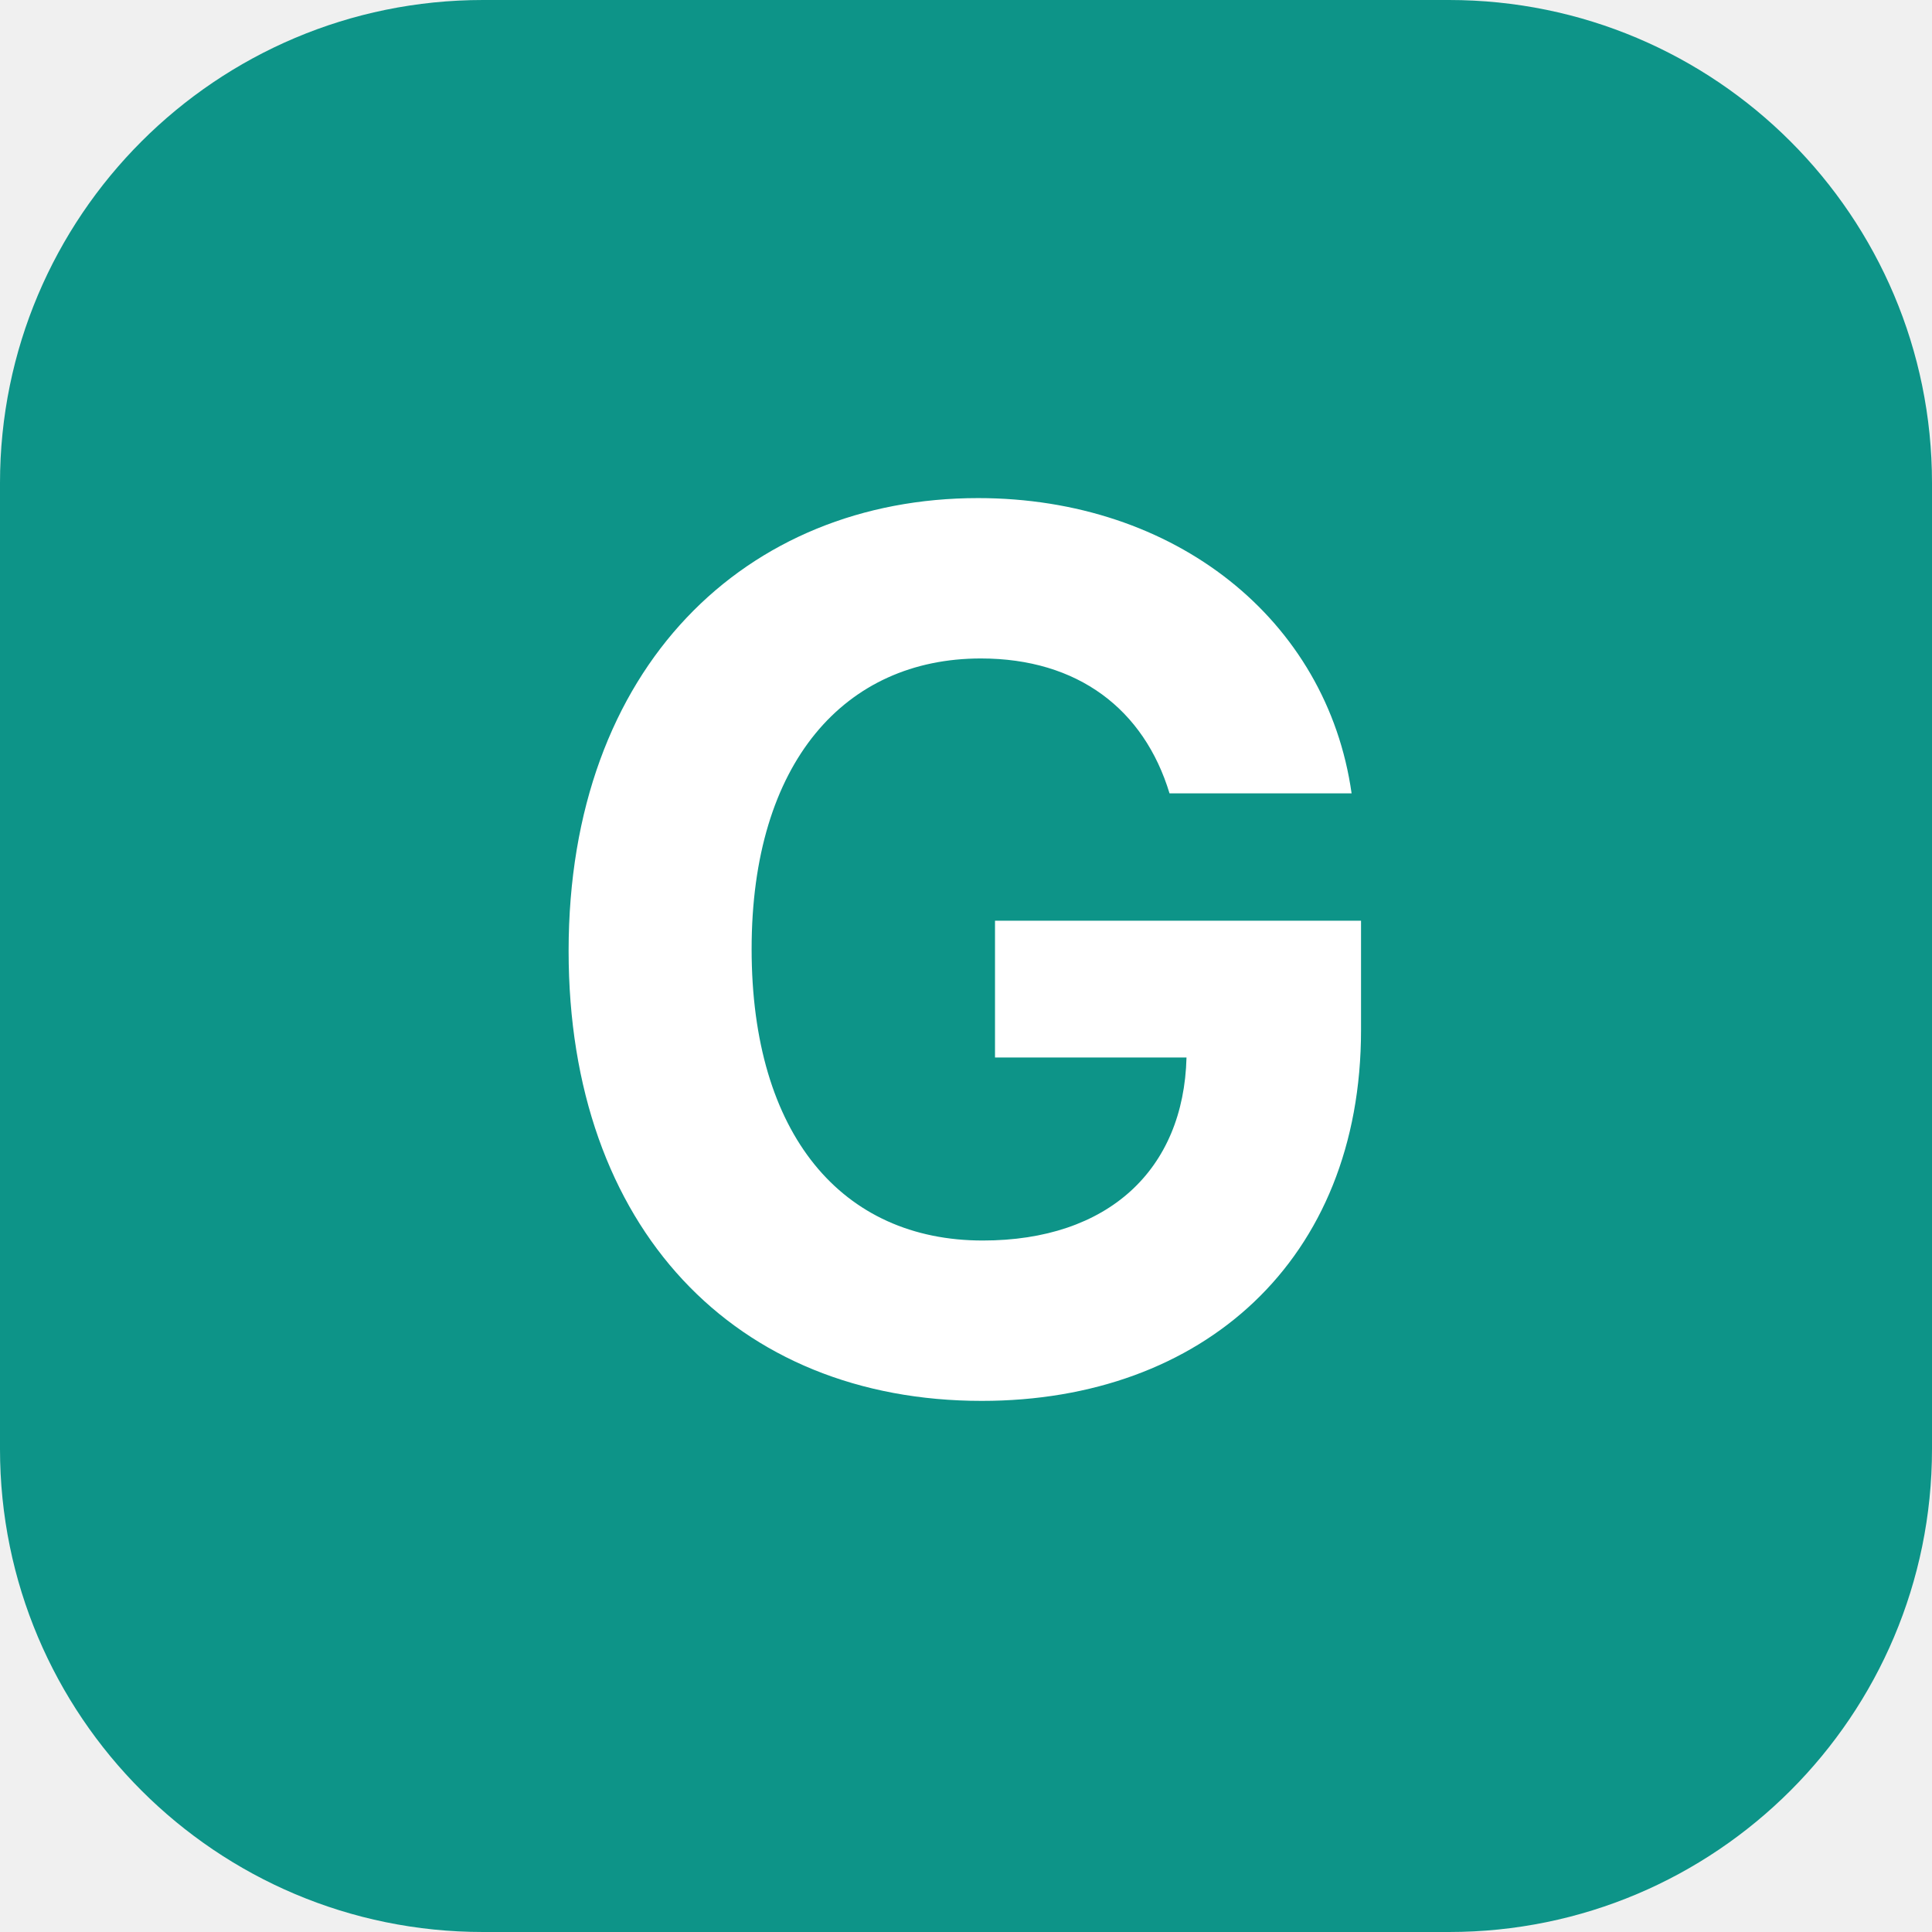
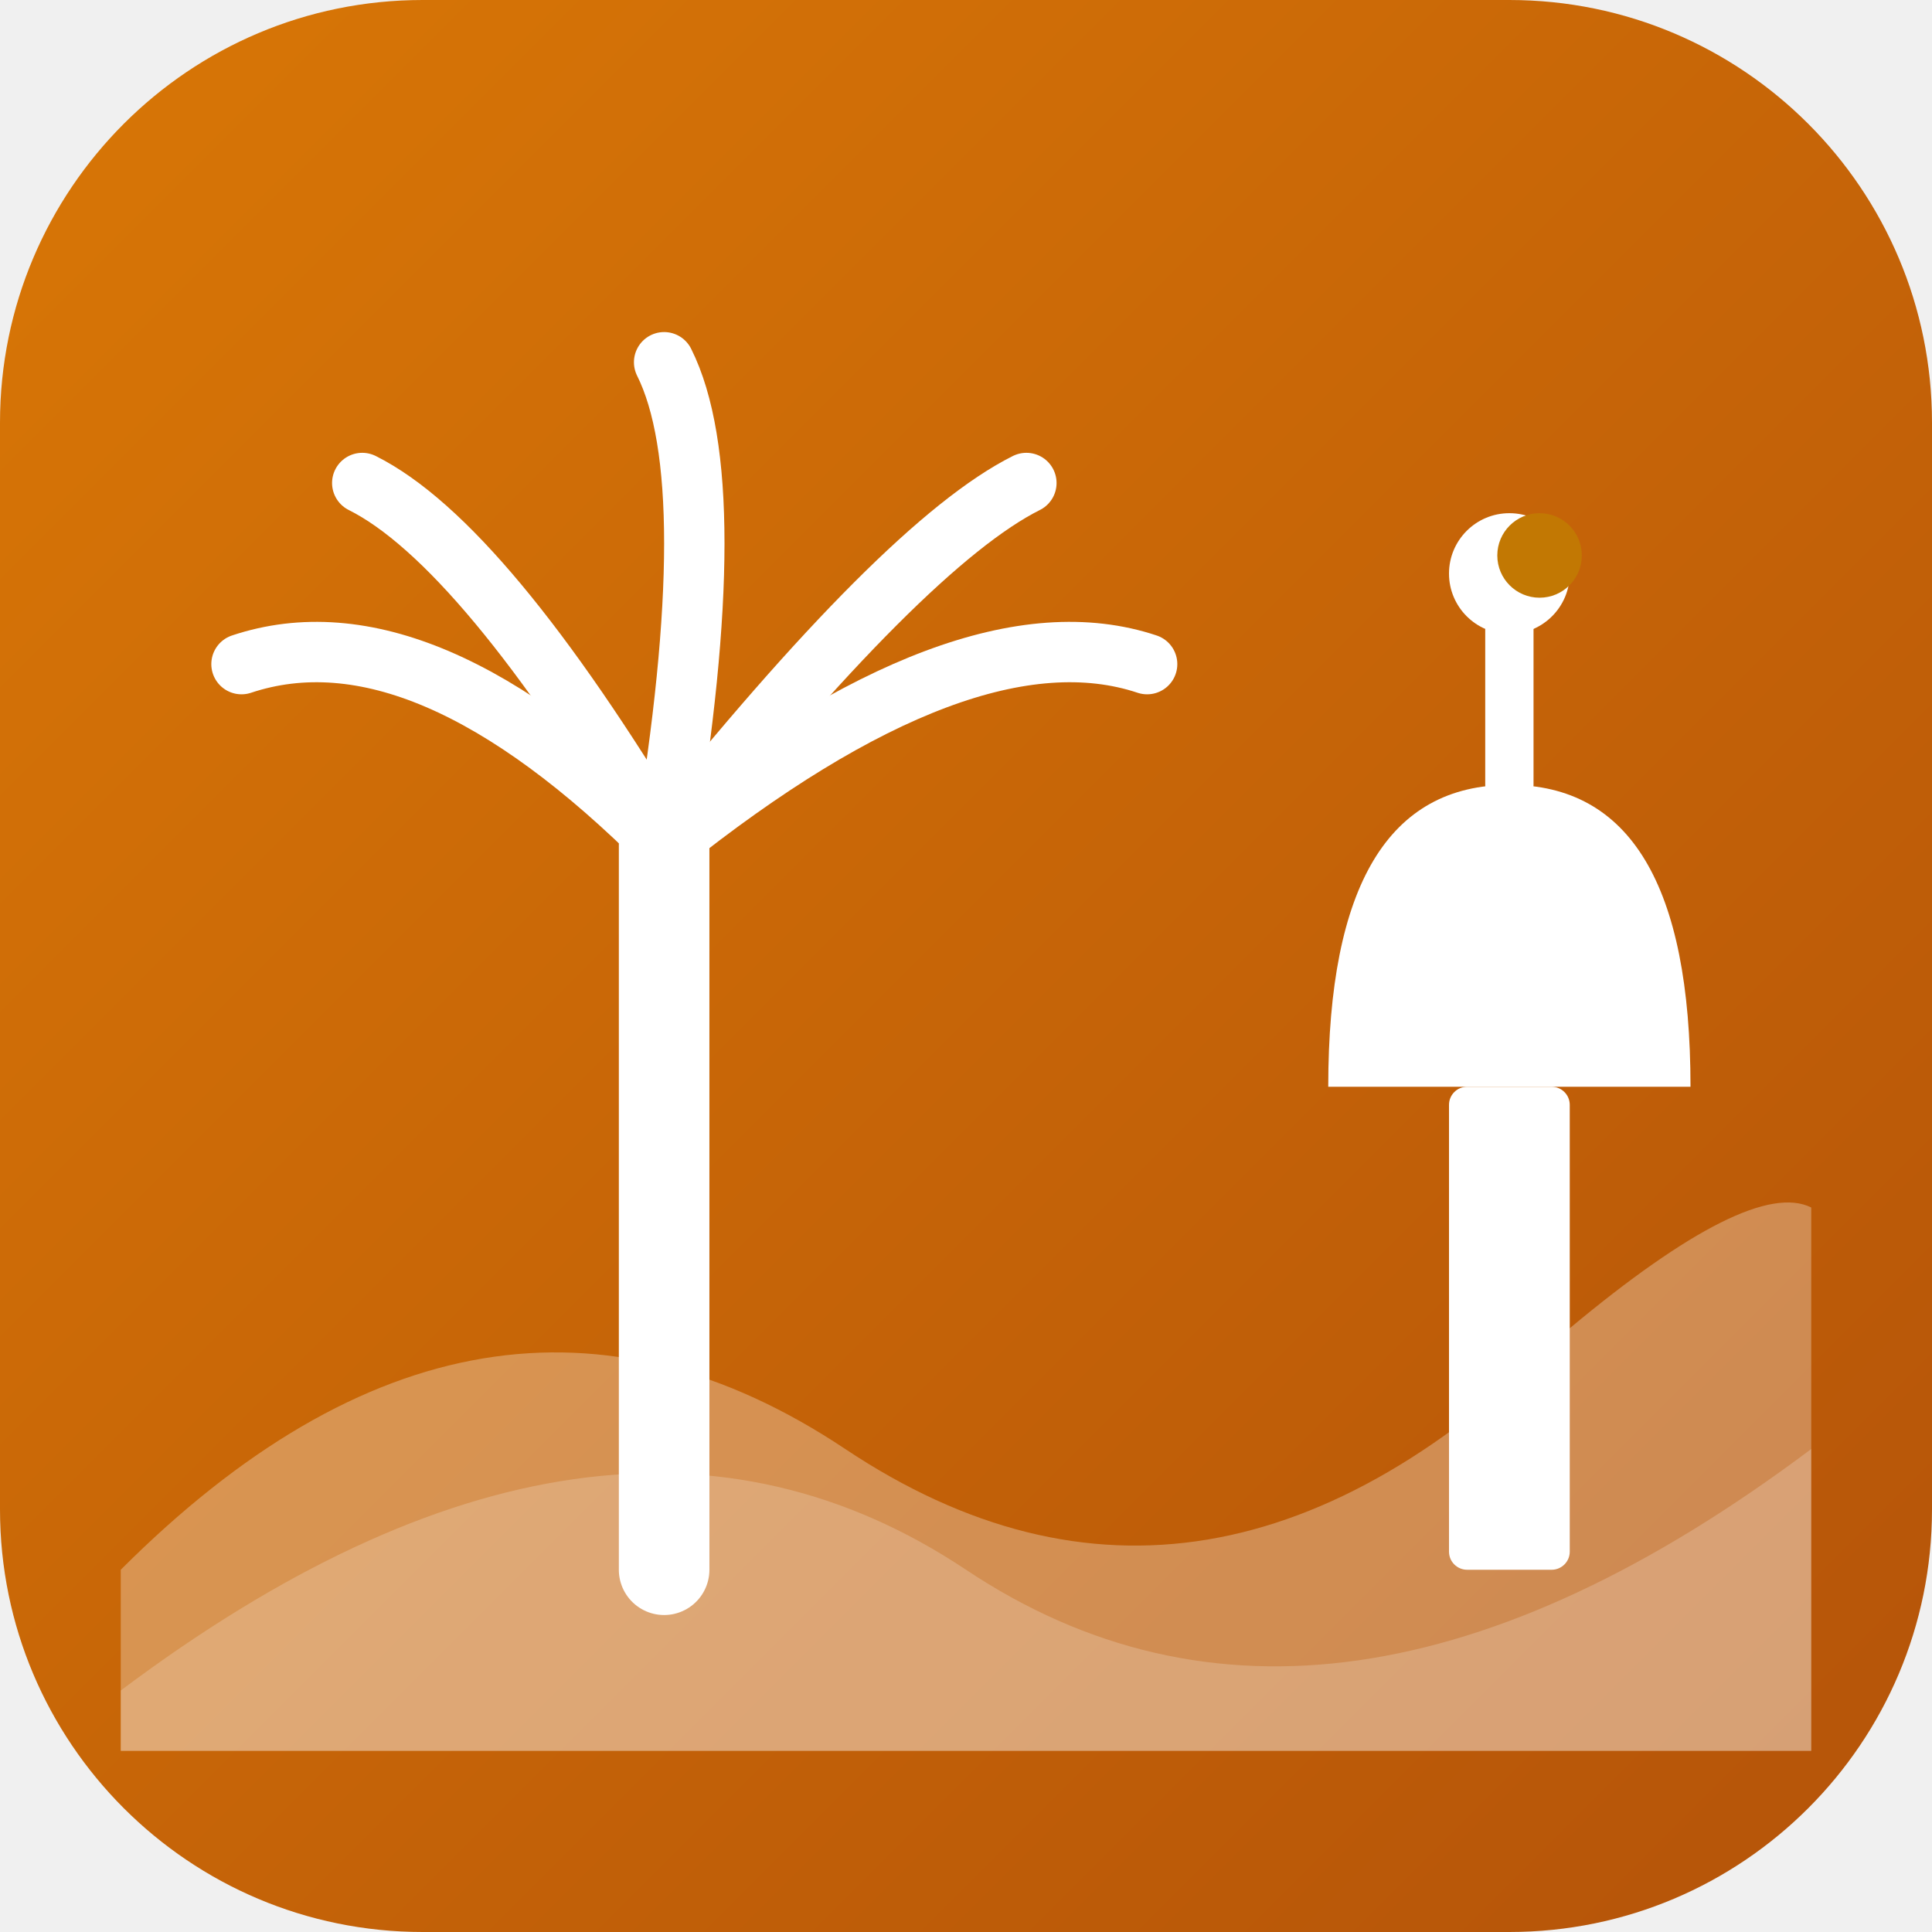
<svg xmlns="http://www.w3.org/2000/svg" viewBox="0 0 32 32">
-   <rect width="32" height="32" rx="8" fill="#0D9488" />
-   <text x="16" y="23" text-anchor="middle" font-family="Inter,system-ui,sans-serif" font-weight="700" font-size="20" fill="white">G</text>
+   <defs>
+     <linearGradient id="bg" x1="0" y1="0" x2="1" y2="1">
+       <stop offset="0%" stop-color="#D97706" />
+       <stop offset="100%" stop-color="#B45309" />
+     </linearGradient>
+   </defs>
+   <rect width="32" height="32" rx="7" fill="url(#bg)" />
+   <path d="M2,26 Q8,20 14,24 Q20,28 26,22 Q29,19.5 30,20 L30,29 L2,29 Z" fill="rgba(255,255,255,0.3)" />
+   <path d="M2,28 Q10,22 16,26 Q22,30 30,24 L30,29 L2,29 Z" fill="rgba(255,255,255,0.2)" />
+   <line x1="11" y1="26" x2="11" y2="14" stroke="white" stroke-width="1.5" stroke-linecap="round" />
+   <path d="M11,14 Q7,10 4,11" stroke="white" stroke-width="1" fill="none" stroke-linecap="round" />
+   <path d="M11,14 Q8,9 6,8" stroke="white" stroke-width="1" fill="none" stroke-linecap="round" />
+   <path d="M11,14 Q12,8 11,6" stroke="white" stroke-width="1" fill="none" stroke-linecap="round" />
+   <path d="M11,14 Q15,9 17,8" stroke="white" stroke-width="1" fill="none" stroke-linecap="round" />
+   <path d="M11,14 Q16,10 19,11" stroke="white" stroke-width="1" fill="none" stroke-linecap="round" />
+   <g fill="white">
+     <path d="M22,18 Q22,13 25,13 Q28,13 28,18 Z" />
+     <rect x="24" y="18" width="2" height="8" rx="0.3" />
+     <line x1="25" y1="13" x2="25" y2="10" stroke="white" stroke-width="0.8" stroke-linecap="round" />
+     <circle cx="25" cy="9.5" r="1" fill="white" />
+     <circle cx="25.5" cy="9.2" r="0.7" fill="#C27803" />
+   </g>
</svg>
